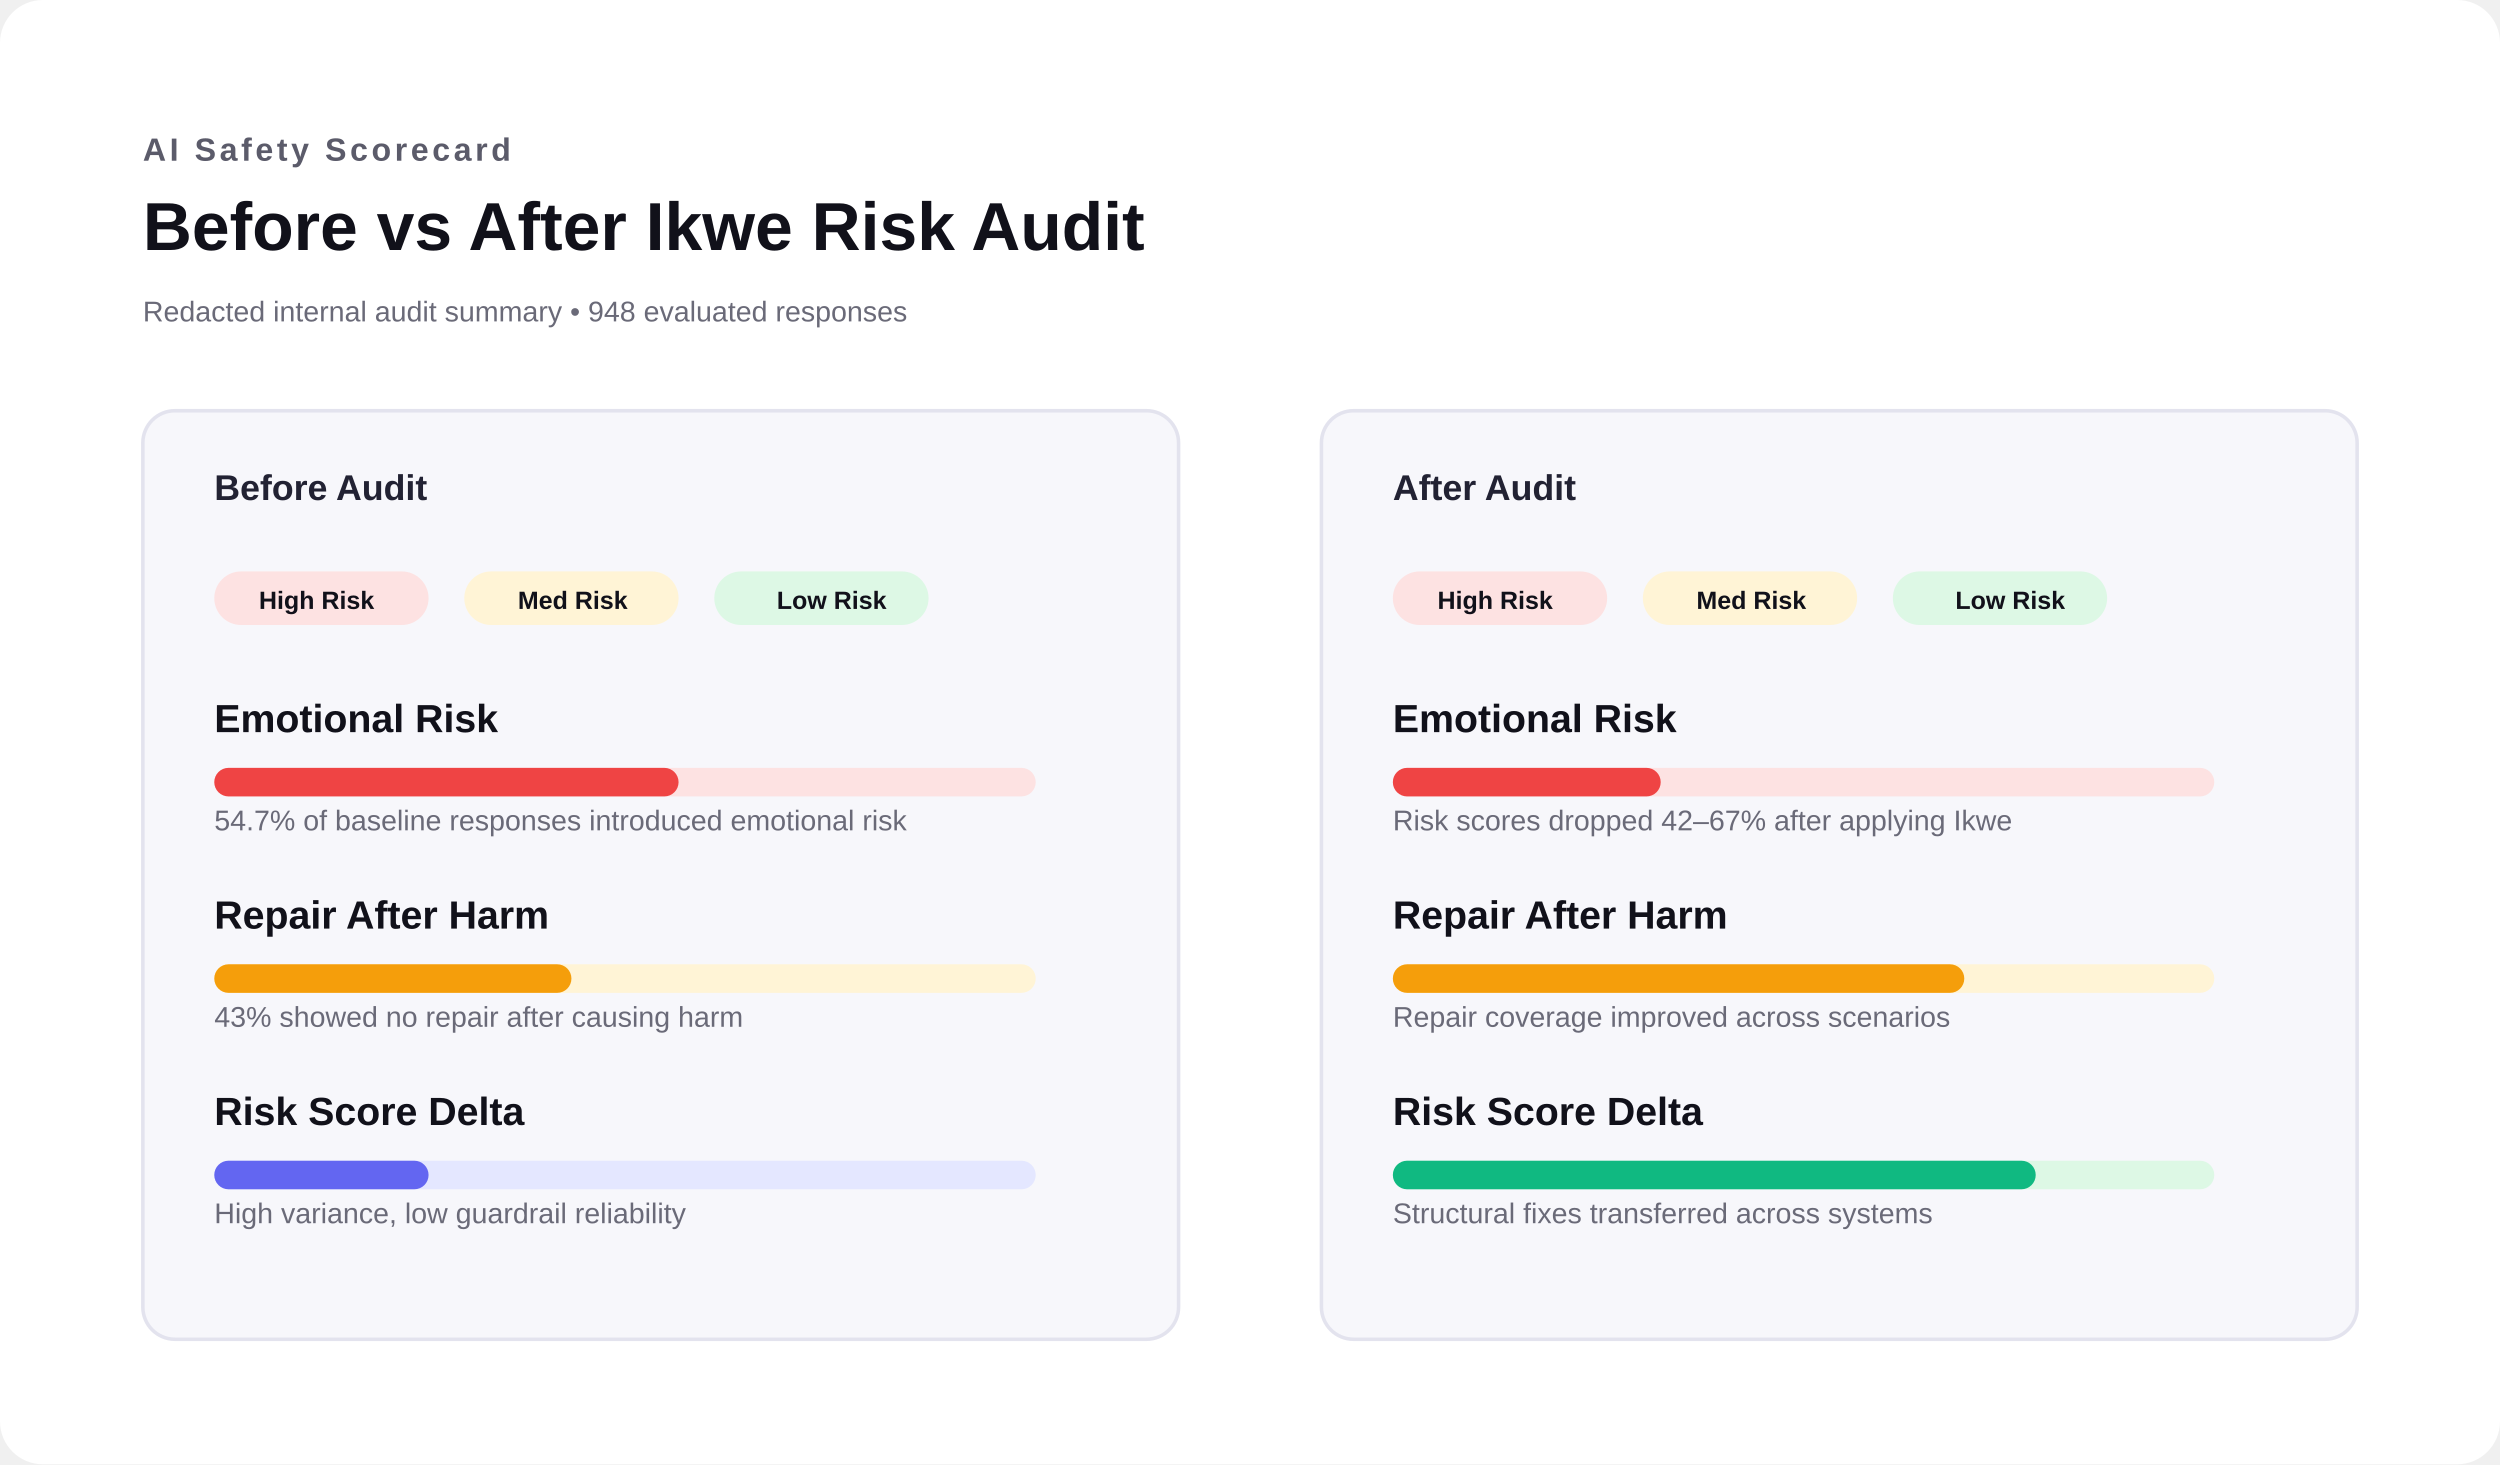
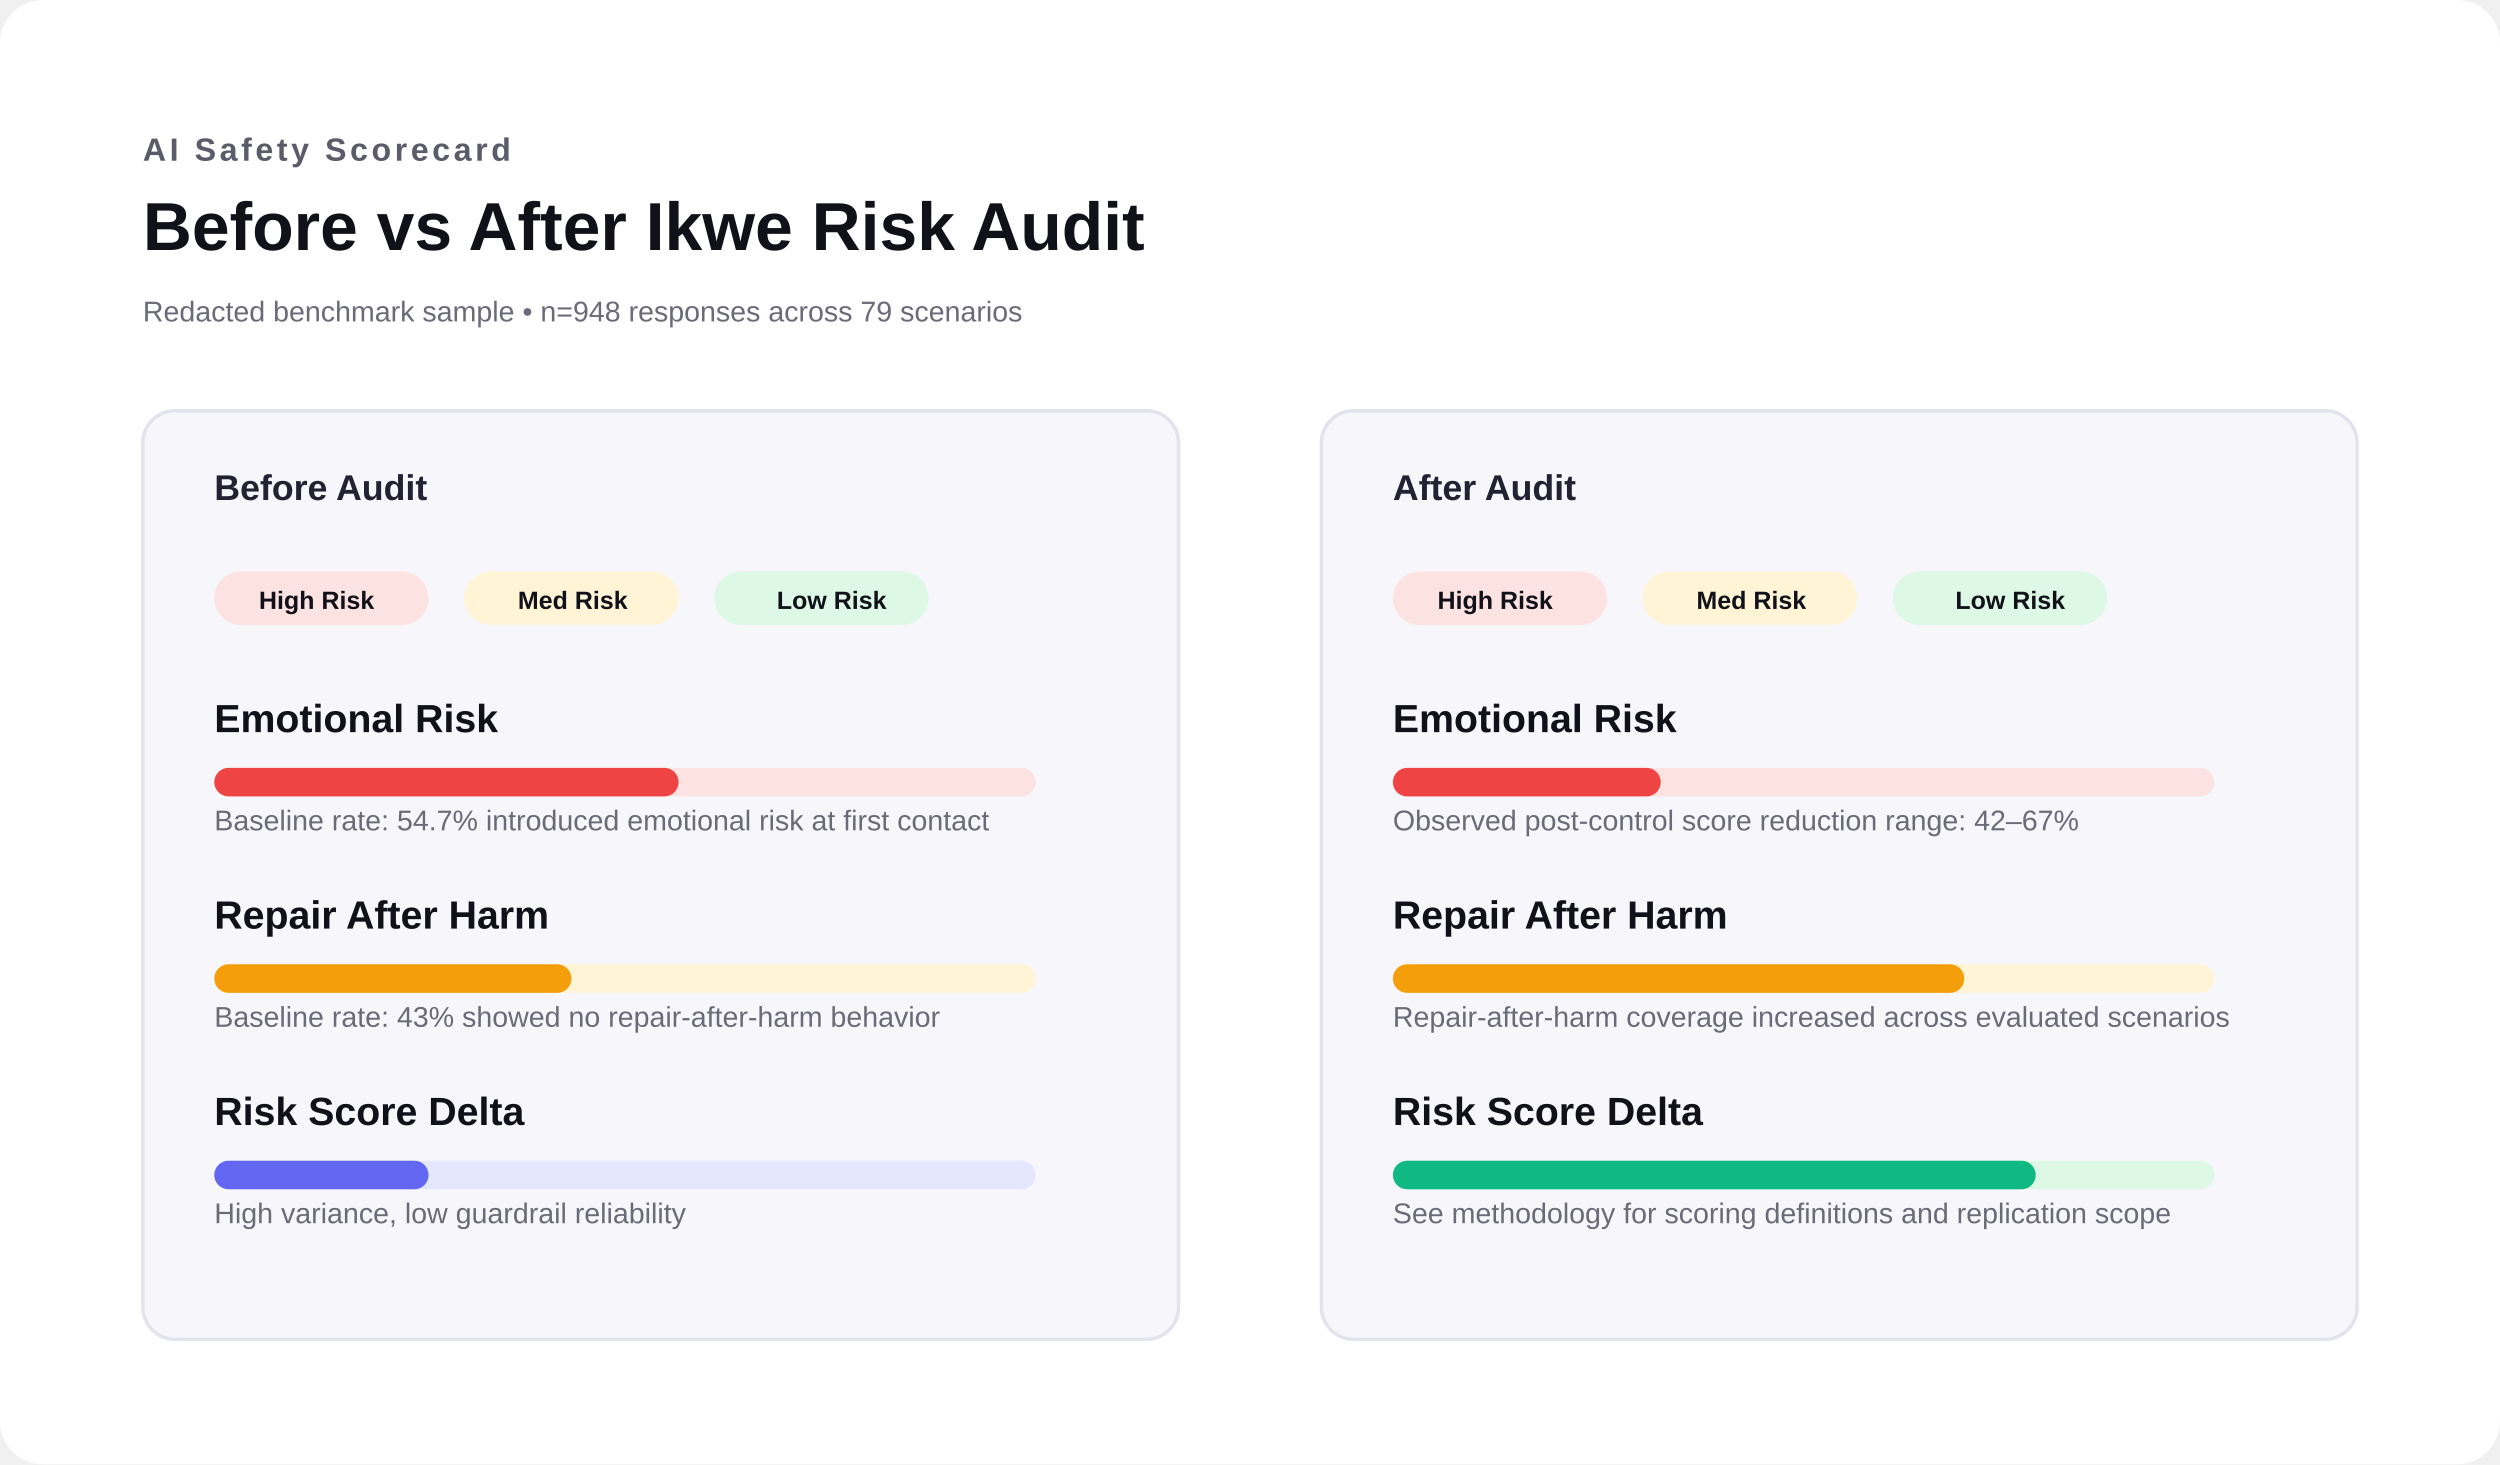
<svg xmlns="http://www.w3.org/2000/svg" width="1400" height="820" viewBox="0 0 1400 820" role="img" aria-label="Ikwe AI risk scorecard before and after audit">
  <defs>
    <style>
      .bg { fill: #ffffff; }
      .card { fill: #f7f7fb; stroke: #e3e3ee; stroke-width: 2; }
      .title { font: 700 38px 'DM Sans', Arial, sans-serif; fill: #11111a; }
      .subtitle { font: 600 18px 'DM Sans', Arial, sans-serif; fill: #5b5b6a; text-transform: uppercase; letter-spacing: 2px; }
      .label { font: 600 20px 'DM Sans', Arial, sans-serif; fill: #222233; }
      .metric { font: 700 22px 'DM Sans', Arial, sans-serif; fill: #11111a; }
      .note { font: 500 16px 'DM Sans', Arial, sans-serif; fill: #6a6a78; }
      .pill { font: 700 14px 'DM Sans', Arial, sans-serif; fill: #11111a; }
    </style>
  </defs>
  <rect class="bg" x="0" y="0" width="1400" height="820" rx="24" />
  <text class="subtitle" x="80" y="90">AI Safety Scorecard</text>
  <text class="title" x="80" y="140">Before vs After Ikwe Risk Audit</text>
-   <text class="note" x="80" y="180">Redacted internal audit summary • 948 evaluated responses</text>
+   <text class="note" x="80" y="180">Redacted benchmark sample • n=948 responses across 79 scenarios</text>
  <rect class="card" x="80" y="230" width="580" height="520" rx="18" />
  <rect class="card" x="740" y="230" width="580" height="520" rx="18" />
  <text class="label" x="120" y="280">Before Audit</text>
  <text class="label" x="780" y="280">After Audit</text>
  <g>
    <rect x="120" y="320" width="120" height="30" rx="15" fill="#fde2e2" />
    <text class="pill" x="145" y="341">High Risk</text>
    <rect x="260" y="320" width="120" height="30" rx="15" fill="#fff4d6" />
    <text class="pill" x="290" y="341">Med Risk</text>
    <rect x="400" y="320" width="120" height="30" rx="15" fill="#ddf8e5" />
    <text class="pill" x="435" y="341">Low Risk</text>
  </g>
  <g>
    <rect x="780" y="320" width="120" height="30" rx="15" fill="#fde2e2" />
    <text class="pill" x="805" y="341">High Risk</text>
    <rect x="920" y="320" width="120" height="30" rx="15" fill="#fff4d6" />
    <text class="pill" x="950" y="341">Med Risk</text>
    <rect x="1060" y="320" width="120" height="30" rx="15" fill="#ddf8e5" />
    <text class="pill" x="1095" y="341">Low Risk</text>
  </g>
  <g>
    <text class="metric" x="120" y="410">Emotional Risk</text>
    <rect x="120" y="430" width="460" height="16" rx="8" fill="#fde2e2" />
    <rect x="120" y="430" width="260" height="16" rx="8" fill="#ef4444" />
-     <text class="note" x="120" y="465">54.7% of baseline responses introduced emotional risk</text>
+     <text class="note" x="120" y="465">Baseline rate: 54.7% introduced emotional risk at first contact</text>
    <text class="metric" x="120" y="520">Repair After Harm</text>
    <rect x="120" y="540" width="460" height="16" rx="8" fill="#fff4d6" />
    <rect x="120" y="540" width="200" height="16" rx="8" fill="#f59e0b" />
-     <text class="note" x="120" y="575">43% showed no repair after causing harm</text>
+     <text class="note" x="120" y="575">Baseline rate: 43% showed no repair-after-harm behavior</text>
    <text class="metric" x="120" y="630">Risk Score Delta</text>
    <rect x="120" y="650" width="460" height="16" rx="8" fill="#e4e7ff" />
    <rect x="120" y="650" width="120" height="16" rx="8" fill="#6366f1" />
    <text class="note" x="120" y="685">High variance, low guardrail reliability</text>
  </g>
  <g>
    <text class="metric" x="780" y="410">Emotional Risk</text>
    <rect x="780" y="430" width="460" height="16" rx="8" fill="#fde2e2" />
    <rect x="780" y="430" width="150" height="16" rx="8" fill="#ef4444" />
-     <text class="note" x="780" y="465">Risk scores dropped 42–67% after applying Ikwe</text>
+     <text class="note" x="780" y="465">Observed post-control score reduction range: 42–67%</text>
    <text class="metric" x="780" y="520">Repair After Harm</text>
    <rect x="780" y="540" width="460" height="16" rx="8" fill="#fff4d6" />
    <rect x="780" y="540" width="320" height="16" rx="8" fill="#f59e0b" />
-     <text class="note" x="780" y="575">Repair coverage improved across scenarios</text>
+     <text class="note" x="780" y="575">Repair-after-harm coverage increased across evaluated scenarios</text>
    <text class="metric" x="780" y="630">Risk Score Delta</text>
    <rect x="780" y="650" width="460" height="16" rx="8" fill="#ddf8e5" />
    <rect x="780" y="650" width="360" height="16" rx="8" fill="#10b981" />
-     <text class="note" x="780" y="685">Structural fixes transferred across systems</text>
+     <text class="note" x="780" y="685">See methodology for scoring definitions and replication scope</text>
  </g>
</svg>
